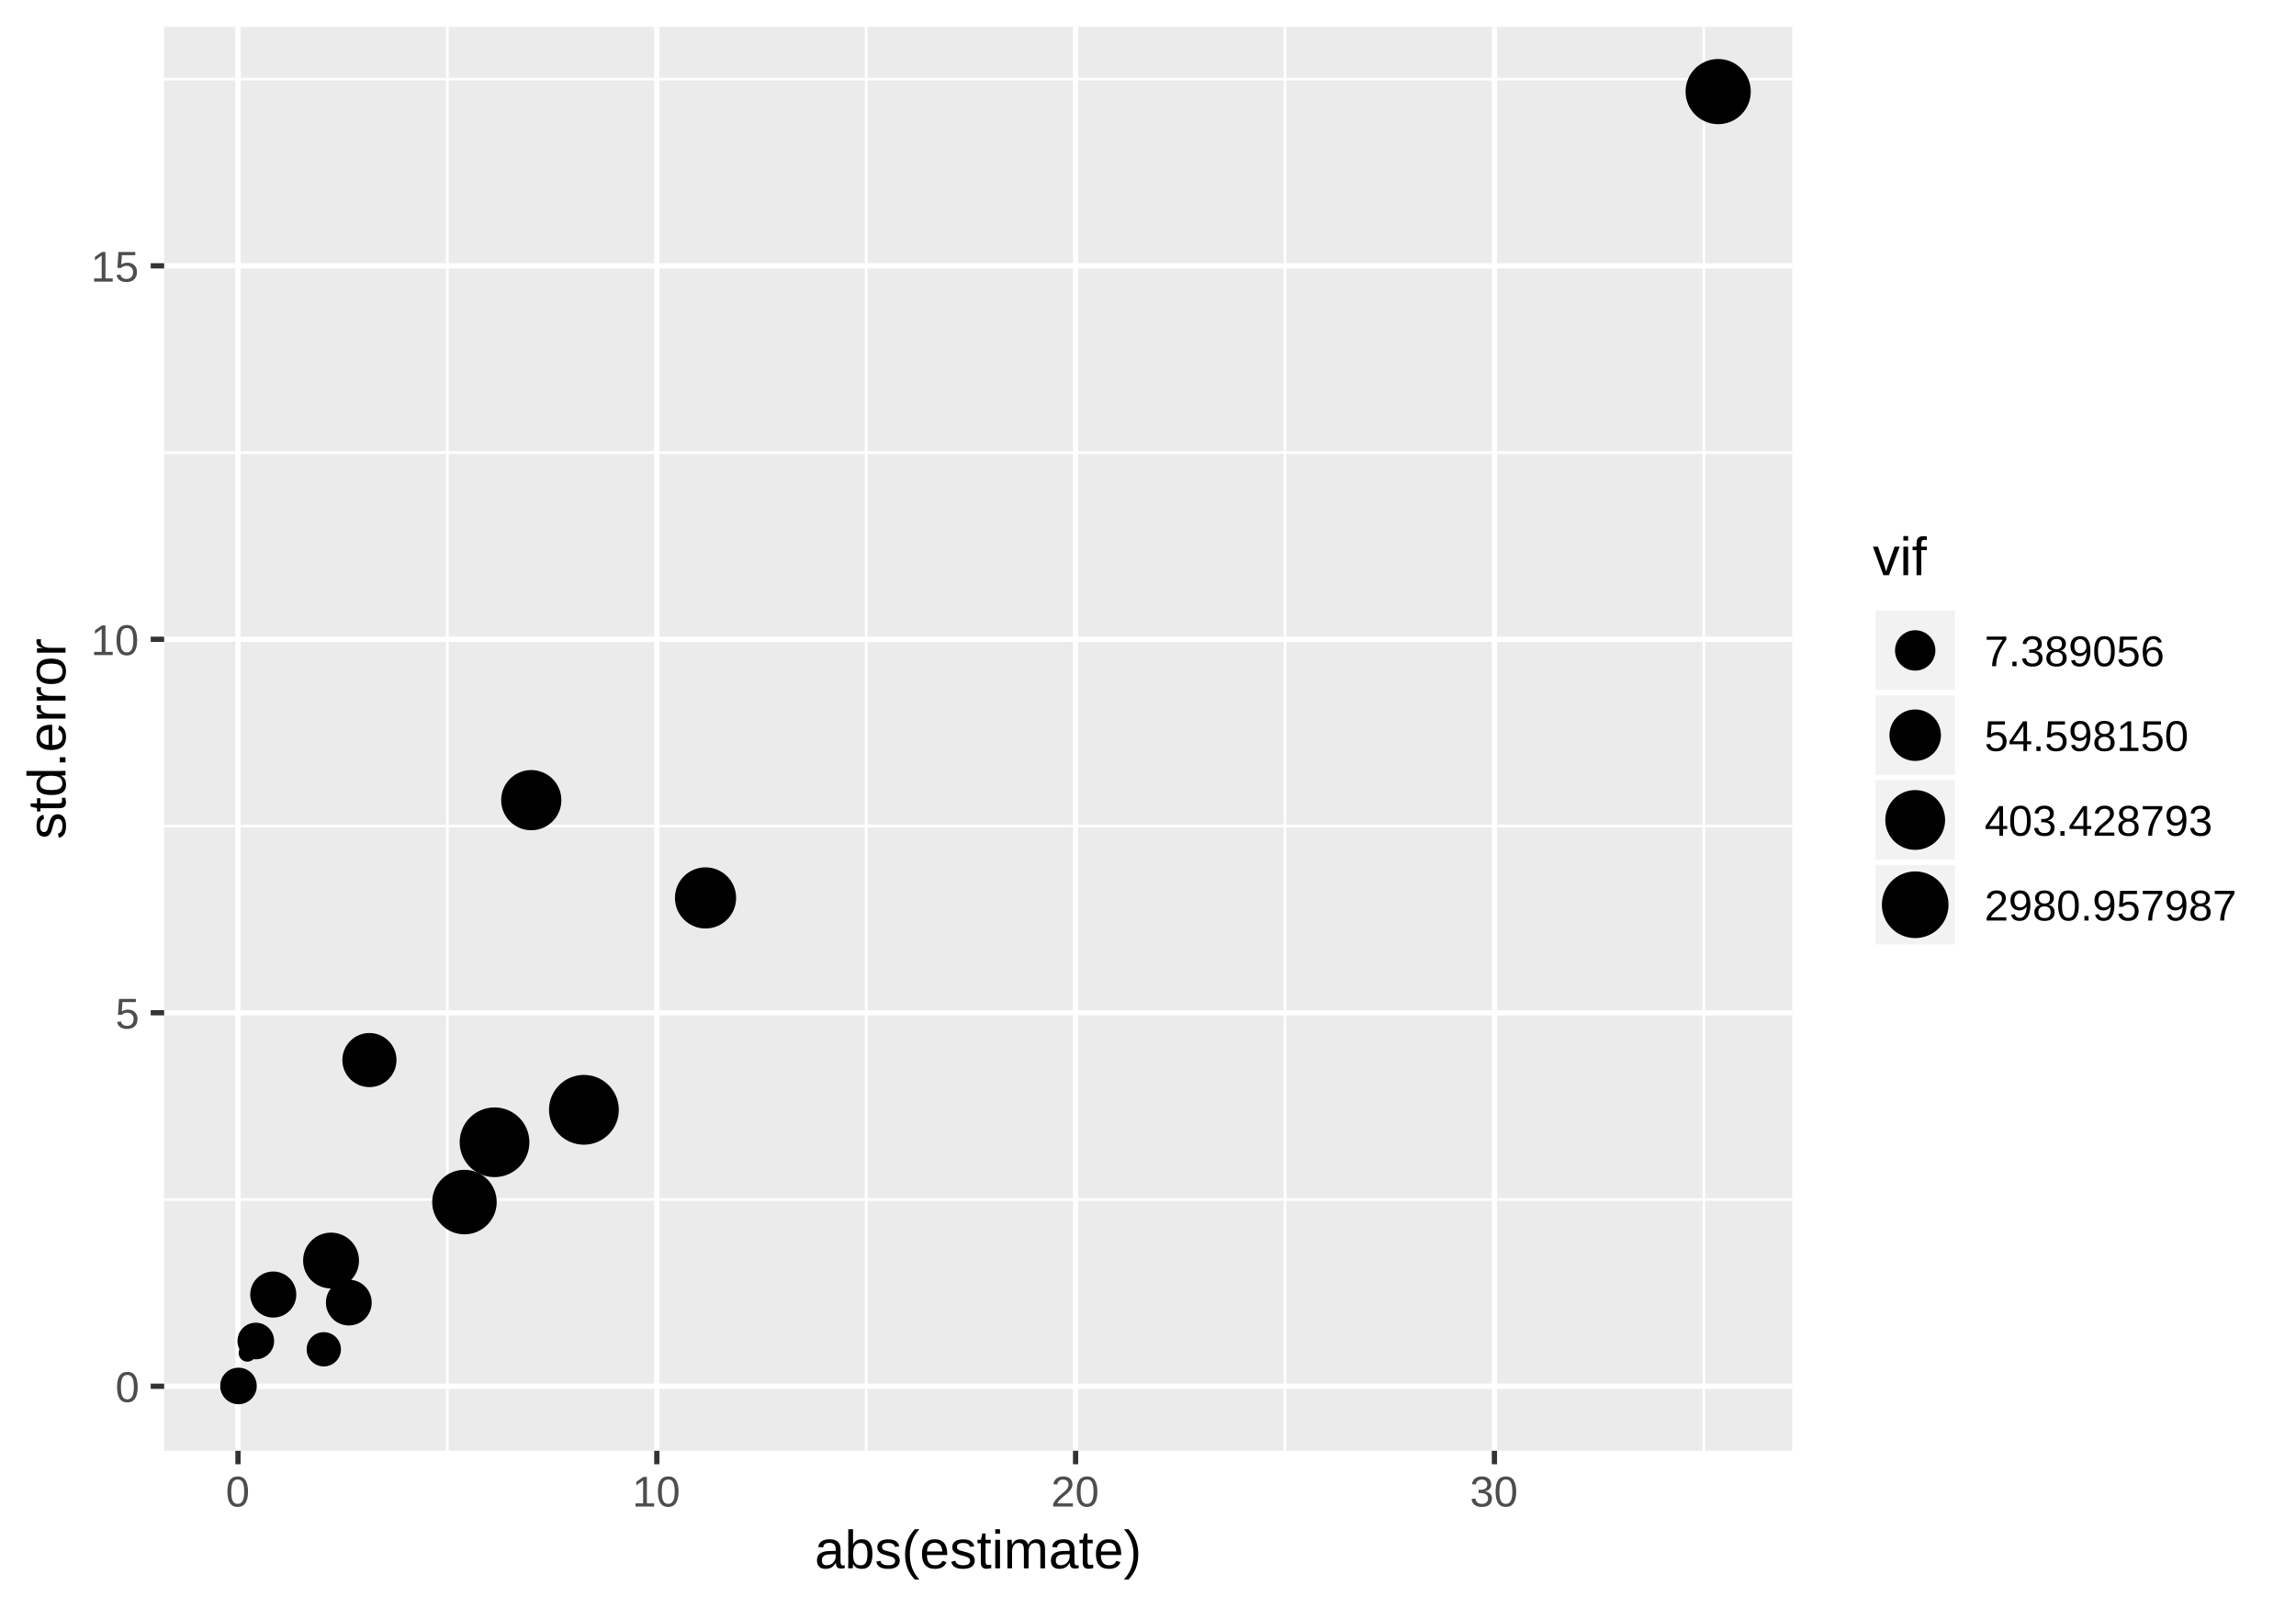
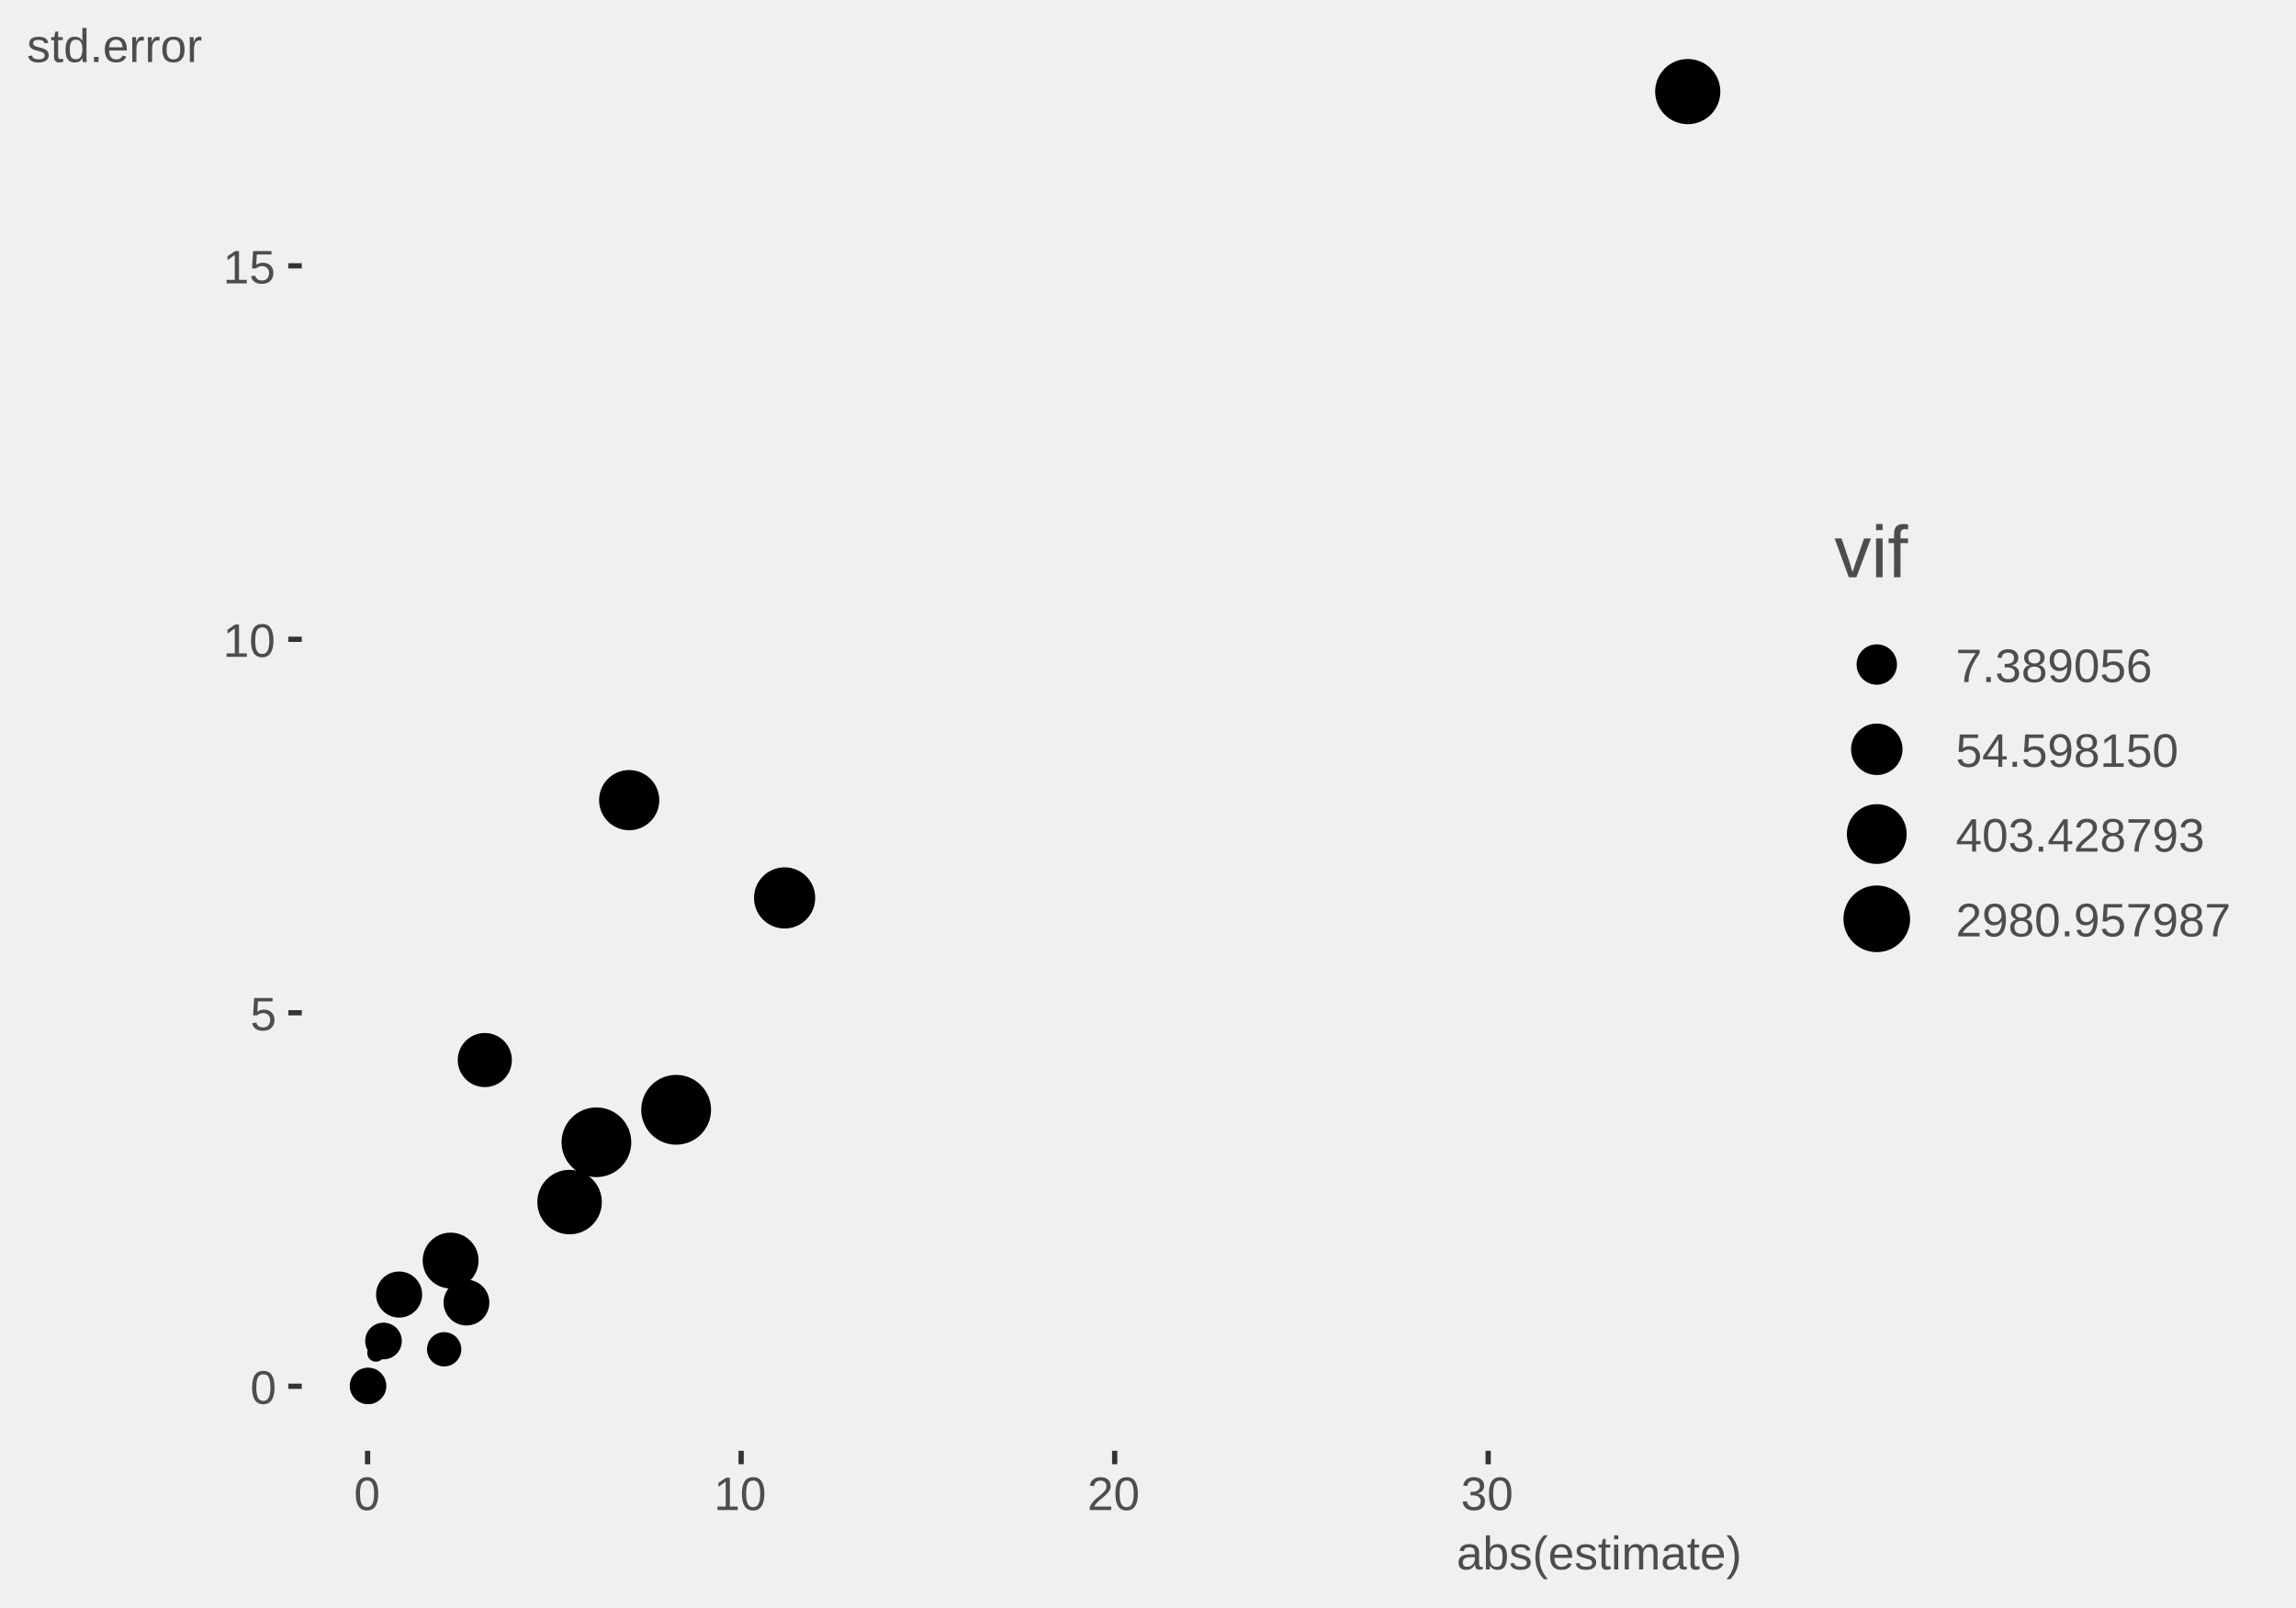
<svg xmlns="http://www.w3.org/2000/svg" viewBox="0 0 468.00 327.60">
  <defs>
    <style type="text/css">
    line, polyline, polygon, path, rect, circle {
      fill: none;
      stroke: #000000;
      stroke-linecap: round;
      stroke-linejoin: round;
      stroke-miterlimit: 10.00;
    }
  </style>
  </defs>
  <rect width="100%" height="100%" style="stroke: none; fill: none;" />
-   <rect x="0.00" y="0.00" width="468.00" height="327.60" style="stroke-width: 1.07; stroke: #FFFFFF; fill: #FFFFFF;" />
+   <rect x="0" y="0.00" width="468.00" height="327.60" style="stroke-width: 1.07; stroke: none;" />
  <defs>
-     <clipPath id="cpMzMuNDZ8MzY1LjMwfDI5NS43NHw1LjQ4">
-       <rect x="33.46" y="5.48" width="331.84" height="290.26" />
+     <clipPath id="cpNjEuNTF8MzU3LjQ3fDI5NS43NHw1LjQ4">
+       <rect x="61.51" y="5.48" width="295.97" height="290.26" />
    </clipPath>
  </defs>
-   <rect x="33.46" y="5.48" width="331.84" height="290.26" style="stroke-width: 1.07; stroke: none; fill: #EBEBEB;" clip-path="url(#cpMzMuNDZ8MzY1LjMwfDI5NS43NHw1LjQ4)" />
-   <polyline points="33.46,244.52 365.30,244.52 " style="stroke-width: 0.53; stroke: #FFFFFF; stroke-linecap: butt;" clip-path="url(#cpMzMuNDZ8MzY1LjMwfDI5NS43NHw1LjQ4)" />
-   <polyline points="33.46,168.39 365.30,168.39 " style="stroke-width: 0.53; stroke: #FFFFFF; stroke-linecap: butt;" clip-path="url(#cpMzMuNDZ8MzY1LjMwfDI5NS43NHw1LjQ4)" />
-   <polyline points="33.46,92.26 365.30,92.26 " style="stroke-width: 0.53; stroke: #FFFFFF; stroke-linecap: butt;" clip-path="url(#cpMzMuNDZ8MzY1LjMwfDI5NS43NHw1LjQ4)" />
-   <polyline points="33.46,16.13 365.30,16.13 " style="stroke-width: 0.53; stroke: #FFFFFF; stroke-linecap: butt;" clip-path="url(#cpMzMuNDZ8MzY1LjMwfDI5NS43NHw1LjQ4)" />
-   <polyline points="91.19,295.74 91.19,5.48 " style="stroke-width: 0.53; stroke: #FFFFFF; stroke-linecap: butt;" clip-path="url(#cpMzMuNDZ8MzY1LjMwfDI5NS43NHw1LjQ4)" />
-   <polyline points="176.56,295.74 176.56,5.48 " style="stroke-width: 0.53; stroke: #FFFFFF; stroke-linecap: butt;" clip-path="url(#cpMzMuNDZ8MzY1LjMwfDI5NS43NHw1LjQ4)" />
-   <polyline points="261.93,295.74 261.93,5.48 " style="stroke-width: 0.53; stroke: #FFFFFF; stroke-linecap: butt;" clip-path="url(#cpMzMuNDZ8MzY1LjMwfDI5NS43NHw1LjQ4)" />
-   <polyline points="347.30,295.74 347.30,5.48 " style="stroke-width: 0.53; stroke: #FFFFFF; stroke-linecap: butt;" clip-path="url(#cpMzMuNDZ8MzY1LjMwfDI5NS43NHw1LjQ4)" />
-   <polyline points="33.46,282.58 365.30,282.58 " style="stroke-width: 1.07; stroke: #FFFFFF; stroke-linecap: butt;" clip-path="url(#cpMzMuNDZ8MzY1LjMwfDI5NS43NHw1LjQ4)" />
-   <polyline points="33.46,206.45 365.30,206.45 " style="stroke-width: 1.07; stroke: #FFFFFF; stroke-linecap: butt;" clip-path="url(#cpMzMuNDZ8MzY1LjMwfDI5NS43NHw1LjQ4)" />
-   <polyline points="33.46,130.32 365.30,130.32 " style="stroke-width: 1.07; stroke: #FFFFFF; stroke-linecap: butt;" clip-path="url(#cpMzMuNDZ8MzY1LjMwfDI5NS43NHw1LjQ4)" />
-   <polyline points="33.46,54.19 365.30,54.19 " style="stroke-width: 1.07; stroke: #FFFFFF; stroke-linecap: butt;" clip-path="url(#cpMzMuNDZ8MzY1LjMwfDI5NS43NHw1LjQ4)" />
-   <polyline points="48.51,295.74 48.51,5.48 " style="stroke-width: 1.07; stroke: #FFFFFF; stroke-linecap: butt;" clip-path="url(#cpMzMuNDZ8MzY1LjMwfDI5NS43NHw1LjQ4)" />
-   <polyline points="133.88,295.74 133.88,5.48 " style="stroke-width: 1.07; stroke: #FFFFFF; stroke-linecap: butt;" clip-path="url(#cpMzMuNDZ8MzY1LjMwfDI5NS43NHw1LjQ4)" />
-   <polyline points="219.24,295.74 219.24,5.48 " style="stroke-width: 1.07; stroke: #FFFFFF; stroke-linecap: butt;" clip-path="url(#cpMzMuNDZ8MzY1LjMwfDI5NS43NHw1LjQ4)" />
-   <polyline points="304.61,295.74 304.61,5.48 " style="stroke-width: 1.07; stroke: #FFFFFF; stroke-linecap: butt;" clip-path="url(#cpMzMuNDZ8MzY1LjMwfDI5NS43NHw1LjQ4)" />
-   <circle cx="55.70" cy="263.89" r="4.34" style="stroke-width: 0.71; fill: #000000;" clip-path="url(#cpMzMuNDZ8MzY1LjMwfDI5NS43NHw1LjQ4)" />
-   <circle cx="108.29" cy="163.11" r="5.78" style="stroke-width: 0.71; fill: #000000;" clip-path="url(#cpMzMuNDZ8MzY1LjMwfDI5NS43NHw1LjQ4)" />
-   <circle cx="94.67" cy="245.04" r="6.22" style="stroke-width: 0.71; fill: #000000;" clip-path="url(#cpMzMuNDZ8MzY1LjMwfDI5NS43NHw1LjQ4)" />
-   <circle cx="100.80" cy="232.85" r="6.75" style="stroke-width: 0.71; fill: #000000;" clip-path="url(#cpMzMuNDZ8MzY1LjMwfDI5NS43NHw1LjQ4)" />
-   <circle cx="66.00" cy="275.05" r="3.14" style="stroke-width: 0.71; fill: #000000;" clip-path="url(#cpMzMuNDZ8MzY1LjMwfDI5NS43NHw1LjQ4)" />
-   <circle cx="48.54" cy="282.54" r="3.22" style="stroke-width: 0.71; fill: #000000;" clip-path="url(#cpMzMuNDZ8MzY1LjMwfDI5NS43NHw1LjQ4)" />
-   <circle cx="143.81" cy="183.04" r="5.88" style="stroke-width: 0.71; fill: #000000;" clip-path="url(#cpMzMuNDZ8MzY1LjMwfDI5NS43NHw1LjQ4)" />
-   <circle cx="71.10" cy="265.53" r="4.31" style="stroke-width: 0.71; fill: #000000;" clip-path="url(#cpMzMuNDZ8MzY1LjMwfDI5NS43NHw1LjQ4)" />
-   <circle cx="50.42" cy="275.80" r="1.42" style="stroke-width: 0.71; fill: #000000;" clip-path="url(#cpMzMuNDZ8MzY1LjMwfDI5NS43NHw1LjQ4)" />
-   <circle cx="52.14" cy="273.36" r="3.38" style="stroke-width: 0.71; fill: #000000;" clip-path="url(#cpMzMuNDZ8MzY1LjMwfDI5NS43NHw1LjQ4)" />
-   <circle cx="48.55" cy="282.53" r="3.07" style="stroke-width: 0.71; fill: #000000;" clip-path="url(#cpMzMuNDZ8MzY1LjMwfDI5NS43NHw1LjQ4)" />
-   <circle cx="48.61" cy="282.52" r="3.37" style="stroke-width: 0.71; fill: #000000;" clip-path="url(#cpMzMuNDZ8MzY1LjMwfDI5NS43NHw1LjQ4)" />
-   <circle cx="75.30" cy="216.09" r="5.16" style="stroke-width: 0.71; fill: #000000;" clip-path="url(#cpMzMuNDZ8MzY1LjMwfDI5NS43NHw1LjQ4)" />
-   <circle cx="350.22" cy="18.67" r="6.29" style="stroke-width: 0.71; fill: #000000;" clip-path="url(#cpMzMuNDZ8MzY1LjMwfDI5NS43NHw1LjQ4)" />
-   <circle cx="67.48" cy="256.96" r="5.34" style="stroke-width: 0.71; fill: #000000;" clip-path="url(#cpMzMuNDZ8MzY1LjMwfDI5NS43NHw1LjQ4)" />
-   <circle cx="119.02" cy="226.23" r="6.76" style="stroke-width: 0.71; fill: #000000;" clip-path="url(#cpMzMuNDZ8MzY1LjMwfDI5NS43NHw1LjQ4)" />
+   <circle cx="81.35" cy="263.89" r="4.34" style="stroke-width: 0.71; fill: #000000;" clip-path="url(#cpNjEuNTF8MzU3LjQ3fDI5NS43NHw1LjQ4)" />
+   <circle cx="128.25" cy="163.11" r="5.78" style="stroke-width: 0.71; fill: #000000;" clip-path="url(#cpNjEuNTF8MzU3LjQ3fDI5NS43NHw1LjQ4)" />
+   <circle cx="116.10" cy="245.04" r="6.22" style="stroke-width: 0.71; fill: #000000;" clip-path="url(#cpNjEuNTF8MzU3LjQ3fDI5NS43NHw1LjQ4)" />
+   <circle cx="121.57" cy="232.85" r="6.75" style="stroke-width: 0.71; fill: #000000;" clip-path="url(#cpNjEuNTF8MzU3LjQ3fDI5NS43NHw1LjQ4)" />
+   <circle cx="90.53" cy="275.05" r="3.14" style="stroke-width: 0.71; fill: #000000;" clip-path="url(#cpNjEuNTF8MzU3LjQ3fDI5NS43NHw1LjQ4)" />
+   <circle cx="74.96" cy="282.54" r="3.22" style="stroke-width: 0.71; fill: #000000;" clip-path="url(#cpNjEuNTF8MzU3LjQ3fDI5NS43NHw1LjQ4)" />
+   <circle cx="159.93" cy="183.04" r="5.88" style="stroke-width: 0.71; fill: #000000;" clip-path="url(#cpNjEuNTF8MzU3LjQ3fDI5NS43NHw1LjQ4)" />
+   <circle cx="95.08" cy="265.53" r="4.31" style="stroke-width: 0.71; fill: #000000;" clip-path="url(#cpNjEuNTF8MzU3LjQ3fDI5NS43NHw1LjQ4)" />
+   <circle cx="76.63" cy="275.80" r="1.42" style="stroke-width: 0.71; fill: #000000;" clip-path="url(#cpNjEuNTF8MzU3LjQ3fDI5NS43NHw1LjQ4)" />
+   <circle cx="78.17" cy="273.36" r="3.38" style="stroke-width: 0.71; fill: #000000;" clip-path="url(#cpNjEuNTF8MzU3LjQ3fDI5NS43NHw1LjQ4)" />
+   <circle cx="74.97" cy="282.53" r="3.07" style="stroke-width: 0.71; fill: #000000;" clip-path="url(#cpNjEuNTF8MzU3LjQ3fDI5NS43NHw1LjQ4)" />
+   <circle cx="75.02" cy="282.52" r="3.37" style="stroke-width: 0.71; fill: #000000;" clip-path="url(#cpNjEuNTF8MzU3LjQ3fDI5NS43NHw1LjQ4)" />
+   <circle cx="98.82" cy="216.09" r="5.16" style="stroke-width: 0.71; fill: #000000;" clip-path="url(#cpNjEuNTF8MzU3LjQ3fDI5NS43NHw1LjQ4)" />
+   <circle cx="344.02" cy="18.67" r="6.29" style="stroke-width: 0.71; fill: #000000;" clip-path="url(#cpNjEuNTF8MzU3LjQ3fDI5NS43NHw1LjQ4)" />
+   <circle cx="91.85" cy="256.96" r="5.34" style="stroke-width: 0.71; fill: #000000;" clip-path="url(#cpNjEuNTF8MzU3LjQ3fDI5NS43NHw1LjQ4)" />
+   <circle cx="137.82" cy="226.23" r="6.76" style="stroke-width: 0.71; fill: #000000;" clip-path="url(#cpNjEuNTF8MzU3LjQ3fDI5NS43NHw1LjQ4)" />
  <defs>
    <clipPath id="cpMC4wMHw0NjguMDB8MzI3LjYwfDAuMDA=">
      <rect x="0.00" y="0.00" width="468.00" height="327.60" />
    </clipPath>
  </defs>
  <g clip-path="url(#cpMC4wMHw0NjguMDB8MzI3LjYwfDAuMDA=)">
-     <text x="23.52" y="285.80" style="font-size: 8.80px; fill: #4D4D4D; font-family: Arial;" textLength="5.01px" lengthAdjust="spacingAndGlyphs">0</text>
+     <text x="51.01" y="286.16" style="font-size: 9.60px; fill: #4D4D4D; font-family: Arial;" textLength="5.56px" lengthAdjust="spacingAndGlyphs">0</text>
  </g>
  <g clip-path="url(#cpMC4wMHw0NjguMDB8MzI3LjYwfDAuMDA=)">
-     <text x="23.52" y="209.67" style="font-size: 8.80px; fill: #4D4D4D; font-family: Arial;" textLength="5.01px" lengthAdjust="spacingAndGlyphs">5</text>
+     <text x="51.01" y="210.03" style="font-size: 9.60px; fill: #4D4D4D; font-family: Arial;" textLength="5.56px" lengthAdjust="spacingAndGlyphs">5</text>
  </g>
  <g clip-path="url(#cpMC4wMHw0NjguMDB8MzI3LjYwfDAuMDA=)">
-     <text x="18.51" y="133.54" style="font-size: 8.80px; fill: #4D4D4D; font-family: Arial;" textLength="10.01px" lengthAdjust="spacingAndGlyphs">10</text>
+     <text x="45.45" y="133.90" style="font-size: 9.60px; fill: #4D4D4D; font-family: Arial;" textLength="11.12px" lengthAdjust="spacingAndGlyphs">10</text>
  </g>
  <g clip-path="url(#cpMC4wMHw0NjguMDB8MzI3LjYwfDAuMDA=)">
-     <text x="18.51" y="57.41" style="font-size: 8.80px; fill: #4D4D4D; font-family: Arial;" textLength="10.01px" lengthAdjust="spacingAndGlyphs">15</text>
+     <text x="45.45" y="57.77" style="font-size: 9.60px; fill: #4D4D4D; font-family: Arial;" textLength="11.12px" lengthAdjust="spacingAndGlyphs">15</text>
  </g>
-   <polyline points="30.72,282.58 33.46,282.58 " style="stroke-width: 1.07; stroke: #333333; stroke-linecap: butt;" clip-path="url(#cpMC4wMHw0NjguMDB8MzI3LjYwfDAuMDA=)" />
-   <polyline points="30.72,206.45 33.46,206.45 " style="stroke-width: 1.07; stroke: #333333; stroke-linecap: butt;" clip-path="url(#cpMC4wMHw0NjguMDB8MzI3LjYwfDAuMDA=)" />
-   <polyline points="30.72,130.32 33.46,130.32 " style="stroke-width: 1.07; stroke: #333333; stroke-linecap: butt;" clip-path="url(#cpMC4wMHw0NjguMDB8MzI3LjYwfDAuMDA=)" />
-   <polyline points="30.72,54.19 33.46,54.19 " style="stroke-width: 1.07; stroke: #333333; stroke-linecap: butt;" clip-path="url(#cpMC4wMHw0NjguMDB8MzI3LjYwfDAuMDA=)" />
-   <polyline points="48.51,298.48 48.51,295.74 " style="stroke-width: 1.07; stroke: #333333; stroke-linecap: butt;" clip-path="url(#cpMC4wMHw0NjguMDB8MzI3LjYwfDAuMDA=)" />
-   <polyline points="133.88,298.48 133.88,295.74 " style="stroke-width: 1.07; stroke: #333333; stroke-linecap: butt;" clip-path="url(#cpMC4wMHw0NjguMDB8MzI3LjYwfDAuMDA=)" />
-   <polyline points="219.24,298.48 219.24,295.74 " style="stroke-width: 1.07; stroke: #333333; stroke-linecap: butt;" clip-path="url(#cpMC4wMHw0NjguMDB8MzI3LjYwfDAuMDA=)" />
-   <polyline points="304.61,298.48 304.61,295.74 " style="stroke-width: 1.07; stroke: #333333; stroke-linecap: butt;" clip-path="url(#cpMC4wMHw0NjguMDB8MzI3LjYwfDAuMDA=)" />
+   <polyline points="58.77,282.58 61.51,282.58 " style="stroke-width: 1.07; stroke: #333333; stroke-linecap: butt;" clip-path="url(#cpMC4wMHw0NjguMDB8MzI3LjYwfDAuMDA=)" />
+   <polyline points="58.77,206.45 61.51,206.45 " style="stroke-width: 1.07; stroke: #333333; stroke-linecap: butt;" clip-path="url(#cpMC4wMHw0NjguMDB8MzI3LjYwfDAuMDA=)" />
+   <polyline points="58.77,130.32 61.51,130.32 " style="stroke-width: 1.07; stroke: #333333; stroke-linecap: butt;" clip-path="url(#cpMC4wMHw0NjguMDB8MzI3LjYwfDAuMDA=)" />
+   <polyline points="58.77,54.19 61.51,54.19 " style="stroke-width: 1.07; stroke: #333333; stroke-linecap: butt;" clip-path="url(#cpMC4wMHw0NjguMDB8MzI3LjYwfDAuMDA=)" />
+   <polyline points="74.93,298.48 74.93,295.74 " style="stroke-width: 1.07; stroke: #333333; stroke-linecap: butt;" clip-path="url(#cpMC4wMHw0NjguMDB8MzI3LjYwfDAuMDA=)" />
+   <polyline points="151.07,298.48 151.07,295.74 " style="stroke-width: 1.07; stroke: #333333; stroke-linecap: butt;" clip-path="url(#cpMC4wMHw0NjguMDB8MzI3LjYwfDAuMDA=)" />
+   <polyline points="227.21,298.48 227.21,295.74 " style="stroke-width: 1.07; stroke: #333333; stroke-linecap: butt;" clip-path="url(#cpMC4wMHw0NjguMDB8MzI3LjYwfDAuMDA=)" />
+   <polyline points="303.34,298.48 303.34,295.74 " style="stroke-width: 1.07; stroke: #333333; stroke-linecap: butt;" clip-path="url(#cpMC4wMHw0NjguMDB8MzI3LjYwfDAuMDA=)" />
  <g clip-path="url(#cpMC4wMHw0NjguMDB8MzI3LjYwfDAuMDA=)">
-     <text x="46.01" y="307.11" style="font-size: 8.80px; fill: #4D4D4D; font-family: Arial;" textLength="5.01px" lengthAdjust="spacingAndGlyphs">0</text>
+     <text x="72.15" y="307.82" style="font-size: 9.60px; fill: #4D4D4D; font-family: Arial;" textLength="5.56px" lengthAdjust="spacingAndGlyphs">0</text>
  </g>
  <g clip-path="url(#cpMC4wMHw0NjguMDB8MzI3LjYwfDAuMDA=)">
-     <text x="128.87" y="307.11" style="font-size: 8.80px; fill: #4D4D4D; font-family: Arial;" textLength="10.01px" lengthAdjust="spacingAndGlyphs">10</text>
+     <text x="145.51" y="307.82" style="font-size: 9.60px; fill: #4D4D4D; font-family: Arial;" textLength="11.12px" lengthAdjust="spacingAndGlyphs">10</text>
  </g>
  <g clip-path="url(#cpMC4wMHw0NjguMDB8MzI3LjYwfDAuMDA=)">
-     <text x="214.24" y="307.11" style="font-size: 8.80px; fill: #4D4D4D; font-family: Arial;" textLength="10.01px" lengthAdjust="spacingAndGlyphs">20</text>
+     <text x="221.64" y="307.82" style="font-size: 9.60px; fill: #4D4D4D; font-family: Arial;" textLength="11.12px" lengthAdjust="spacingAndGlyphs">20</text>
  </g>
  <g clip-path="url(#cpMC4wMHw0NjguMDB8MzI3LjYwfDAuMDA=)">
-     <text x="299.61" y="307.11" style="font-size: 8.80px; fill: #4D4D4D; font-family: Arial;" textLength="10.01px" lengthAdjust="spacingAndGlyphs">30</text>
+     <text x="297.78" y="307.82" style="font-size: 9.60px; fill: #4D4D4D; font-family: Arial;" textLength="11.12px" lengthAdjust="spacingAndGlyphs">30</text>
  </g>
  <g clip-path="url(#cpMC4wMHw0NjguMDB8MzI3LjYwfDAuMDA=)">
-     <text x="166.06" y="319.70" style="font-size: 11.00px; font-family: Arial;" textLength="66.63px" lengthAdjust="spacingAndGlyphs">abs(estimate)</text>
+     <text x="296.89" y="319.92" style="font-size: 9.60px; fill: #4D4D4D; font-family: Arial;" textLength="60.58px" lengthAdjust="spacingAndGlyphs">abs(estimate)</text>
  </g>
  <g clip-path="url(#cpMC4wMHw0NjguMDB8MzI3LjYwfDAuMDA=)">
-     <text transform="translate(13.35,171.09) rotate(-90)" style="font-size: 11.00px; font-family: Arial;" textLength="40.95px" lengthAdjust="spacingAndGlyphs">std.error</text>
+     <text x="5.48" y="12.64" style="font-size: 9.60px; fill: #4D4D4D; font-family: Arial;" textLength="37.23px" lengthAdjust="spacingAndGlyphs">std.error</text>
  </g>
-   <rect x="376.26" y="102.67" width="86.26" height="95.88" style="stroke-width: 1.07; stroke: none; fill: #FFFFFF;" clip-path="url(#cpMC4wMHw0NjguMDB8MzI3LjYwfDAuMDA=)" />
+   <rect x="368.43" y="99.80" width="94.09" height="101.62" style="stroke-width: 1.07; stroke: none;" clip-path="url(#cpMC4wMHw0NjguMDB8MzI3LjYwfDAuMDA=)" />
  <g clip-path="url(#cpMC4wMHw0NjguMDB8MzI3LjYwfDAuMDA=)">
-     <text x="381.74" y="117.25" style="font-size: 11.00px; font-family: Arial;" textLength="11.00px" lengthAdjust="spacingAndGlyphs">vif</text>
+     <text x="373.91" y="117.68" style="font-size: 15.00px; fill: #4D4D4D; font-family: Arial;" textLength="15.00px" lengthAdjust="spacingAndGlyphs">vif</text>
  </g>
-   <rect x="381.74" y="123.95" width="17.28" height="17.28" style="stroke-width: 1.07; stroke: #FFFFFF; fill: #F2F2F2;" clip-path="url(#cpMC4wMHw0NjguMDB8MzI3LjYwfDAuMDA=)" />
-   <circle cx="390.38" cy="132.59" r="3.76" style="stroke-width: 0.71; fill: #000000;" clip-path="url(#cpMC4wMHw0NjguMDB8MzI3LjYwfDAuMDA=)" />
-   <rect x="381.74" y="141.23" width="17.28" height="17.28" style="stroke-width: 1.07; stroke: #FFFFFF; fill: #F2F2F2;" clip-path="url(#cpMC4wMHw0NjguMDB8MzI3LjYwfDAuMDA=)" />
-   <circle cx="390.38" cy="149.87" r="4.89" style="stroke-width: 0.71; fill: #000000;" clip-path="url(#cpMC4wMHw0NjguMDB8MzI3LjYwfDAuMDA=)" />
-   <rect x="381.74" y="158.51" width="17.28" height="17.28" style="stroke-width: 1.07; stroke: #FFFFFF; fill: #F2F2F2;" clip-path="url(#cpMC4wMHw0NjguMDB8MzI3LjYwfDAuMDA=)" />
-   <circle cx="390.38" cy="167.15" r="5.74" style="stroke-width: 0.71; fill: #000000;" clip-path="url(#cpMC4wMHw0NjguMDB8MzI3LjYwfDAuMDA=)" />
-   <rect x="381.74" y="175.79" width="17.28" height="17.28" style="stroke-width: 1.07; stroke: #FFFFFF; fill: #F2F2F2;" clip-path="url(#cpMC4wMHw0NjguMDB8MzI3LjYwfDAuMDA=)" />
-   <circle cx="390.38" cy="184.43" r="6.44" style="stroke-width: 0.71; fill: #000000;" clip-path="url(#cpMC4wMHw0NjguMDB8MzI3LjYwfDAuMDA=)" />
+   <rect x="373.91" y="126.82" width="17.28" height="17.28" style="stroke-width: 1.07; stroke: none;" clip-path="url(#cpMC4wMHw0NjguMDB8MzI3LjYwfDAuMDA=)" />
+   <circle cx="382.55" cy="135.46" r="3.76" style="stroke-width: 0.71; fill: #000000;" clip-path="url(#cpMC4wMHw0NjguMDB8MzI3LjYwfDAuMDA=)" />
+   <rect x="373.91" y="144.10" width="17.28" height="17.28" style="stroke-width: 1.07; stroke: none;" clip-path="url(#cpMC4wMHw0NjguMDB8MzI3LjYwfDAuMDA=)" />
+   <circle cx="382.55" cy="152.74" r="4.89" style="stroke-width: 0.71; fill: #000000;" clip-path="url(#cpMC4wMHw0NjguMDB8MzI3LjYwfDAuMDA=)" />
+   <rect x="373.91" y="161.38" width="17.28" height="17.28" style="stroke-width: 1.07; stroke: none;" clip-path="url(#cpMC4wMHw0NjguMDB8MzI3LjYwfDAuMDA=)" />
+   <circle cx="382.55" cy="170.02" r="5.74" style="stroke-width: 0.71; fill: #000000;" clip-path="url(#cpMC4wMHw0NjguMDB8MzI3LjYwfDAuMDA=)" />
+   <rect x="373.91" y="178.66" width="17.28" height="17.28" style="stroke-width: 1.07; stroke: none;" clip-path="url(#cpMC4wMHw0NjguMDB8MzI3LjYwfDAuMDA=)" />
+   <circle cx="382.55" cy="187.30" r="6.44" style="stroke-width: 0.71; fill: #000000;" clip-path="url(#cpMC4wMHw0NjguMDB8MzI3LjYwfDAuMDA=)" />
  <g clip-path="url(#cpMC4wMHw0NjguMDB8MzI3LjYwfDAuMDA=)">
-     <text x="404.50" y="135.81" style="font-size: 8.80px; font-family: Arial;" textLength="37.54px" lengthAdjust="spacingAndGlyphs">7.389056</text>
+     <text x="398.66" y="139.04" style="font-size: 9.60px; fill: #4D4D4D; font-family: Arial;" textLength="41.71px" lengthAdjust="spacingAndGlyphs">7.389056</text>
  </g>
  <g clip-path="url(#cpMC4wMHw0NjguMDB8MzI3LjYwfDAuMDA=)">
-     <text x="404.50" y="153.09" style="font-size: 8.80px; font-family: Arial;" textLength="42.54px" lengthAdjust="spacingAndGlyphs">54.598150</text>
+     <text x="398.66" y="156.32" style="font-size: 9.60px; fill: #4D4D4D; font-family: Arial;" textLength="47.27px" lengthAdjust="spacingAndGlyphs">54.598150</text>
  </g>
  <g clip-path="url(#cpMC4wMHw0NjguMDB8MzI3LjYwfDAuMDA=)">
-     <text x="404.50" y="170.37" style="font-size: 8.80px; font-family: Arial;" textLength="47.55px" lengthAdjust="spacingAndGlyphs">403.428793</text>
+     <text x="398.66" y="173.60" style="font-size: 9.60px; fill: #4D4D4D; font-family: Arial;" textLength="52.83px" lengthAdjust="spacingAndGlyphs">403.428793</text>
  </g>
  <g clip-path="url(#cpMC4wMHw0NjguMDB8MzI3LjYwfDAuMDA=)">
-     <text x="404.50" y="187.65" style="font-size: 8.80px; font-family: Arial;" textLength="52.55px" lengthAdjust="spacingAndGlyphs">2980.957987</text>
+     <text x="398.66" y="190.88" style="font-size: 9.60px; fill: #4D4D4D; font-family: Arial;" textLength="58.39px" lengthAdjust="spacingAndGlyphs">2980.957987</text>
  </g>
</svg>
